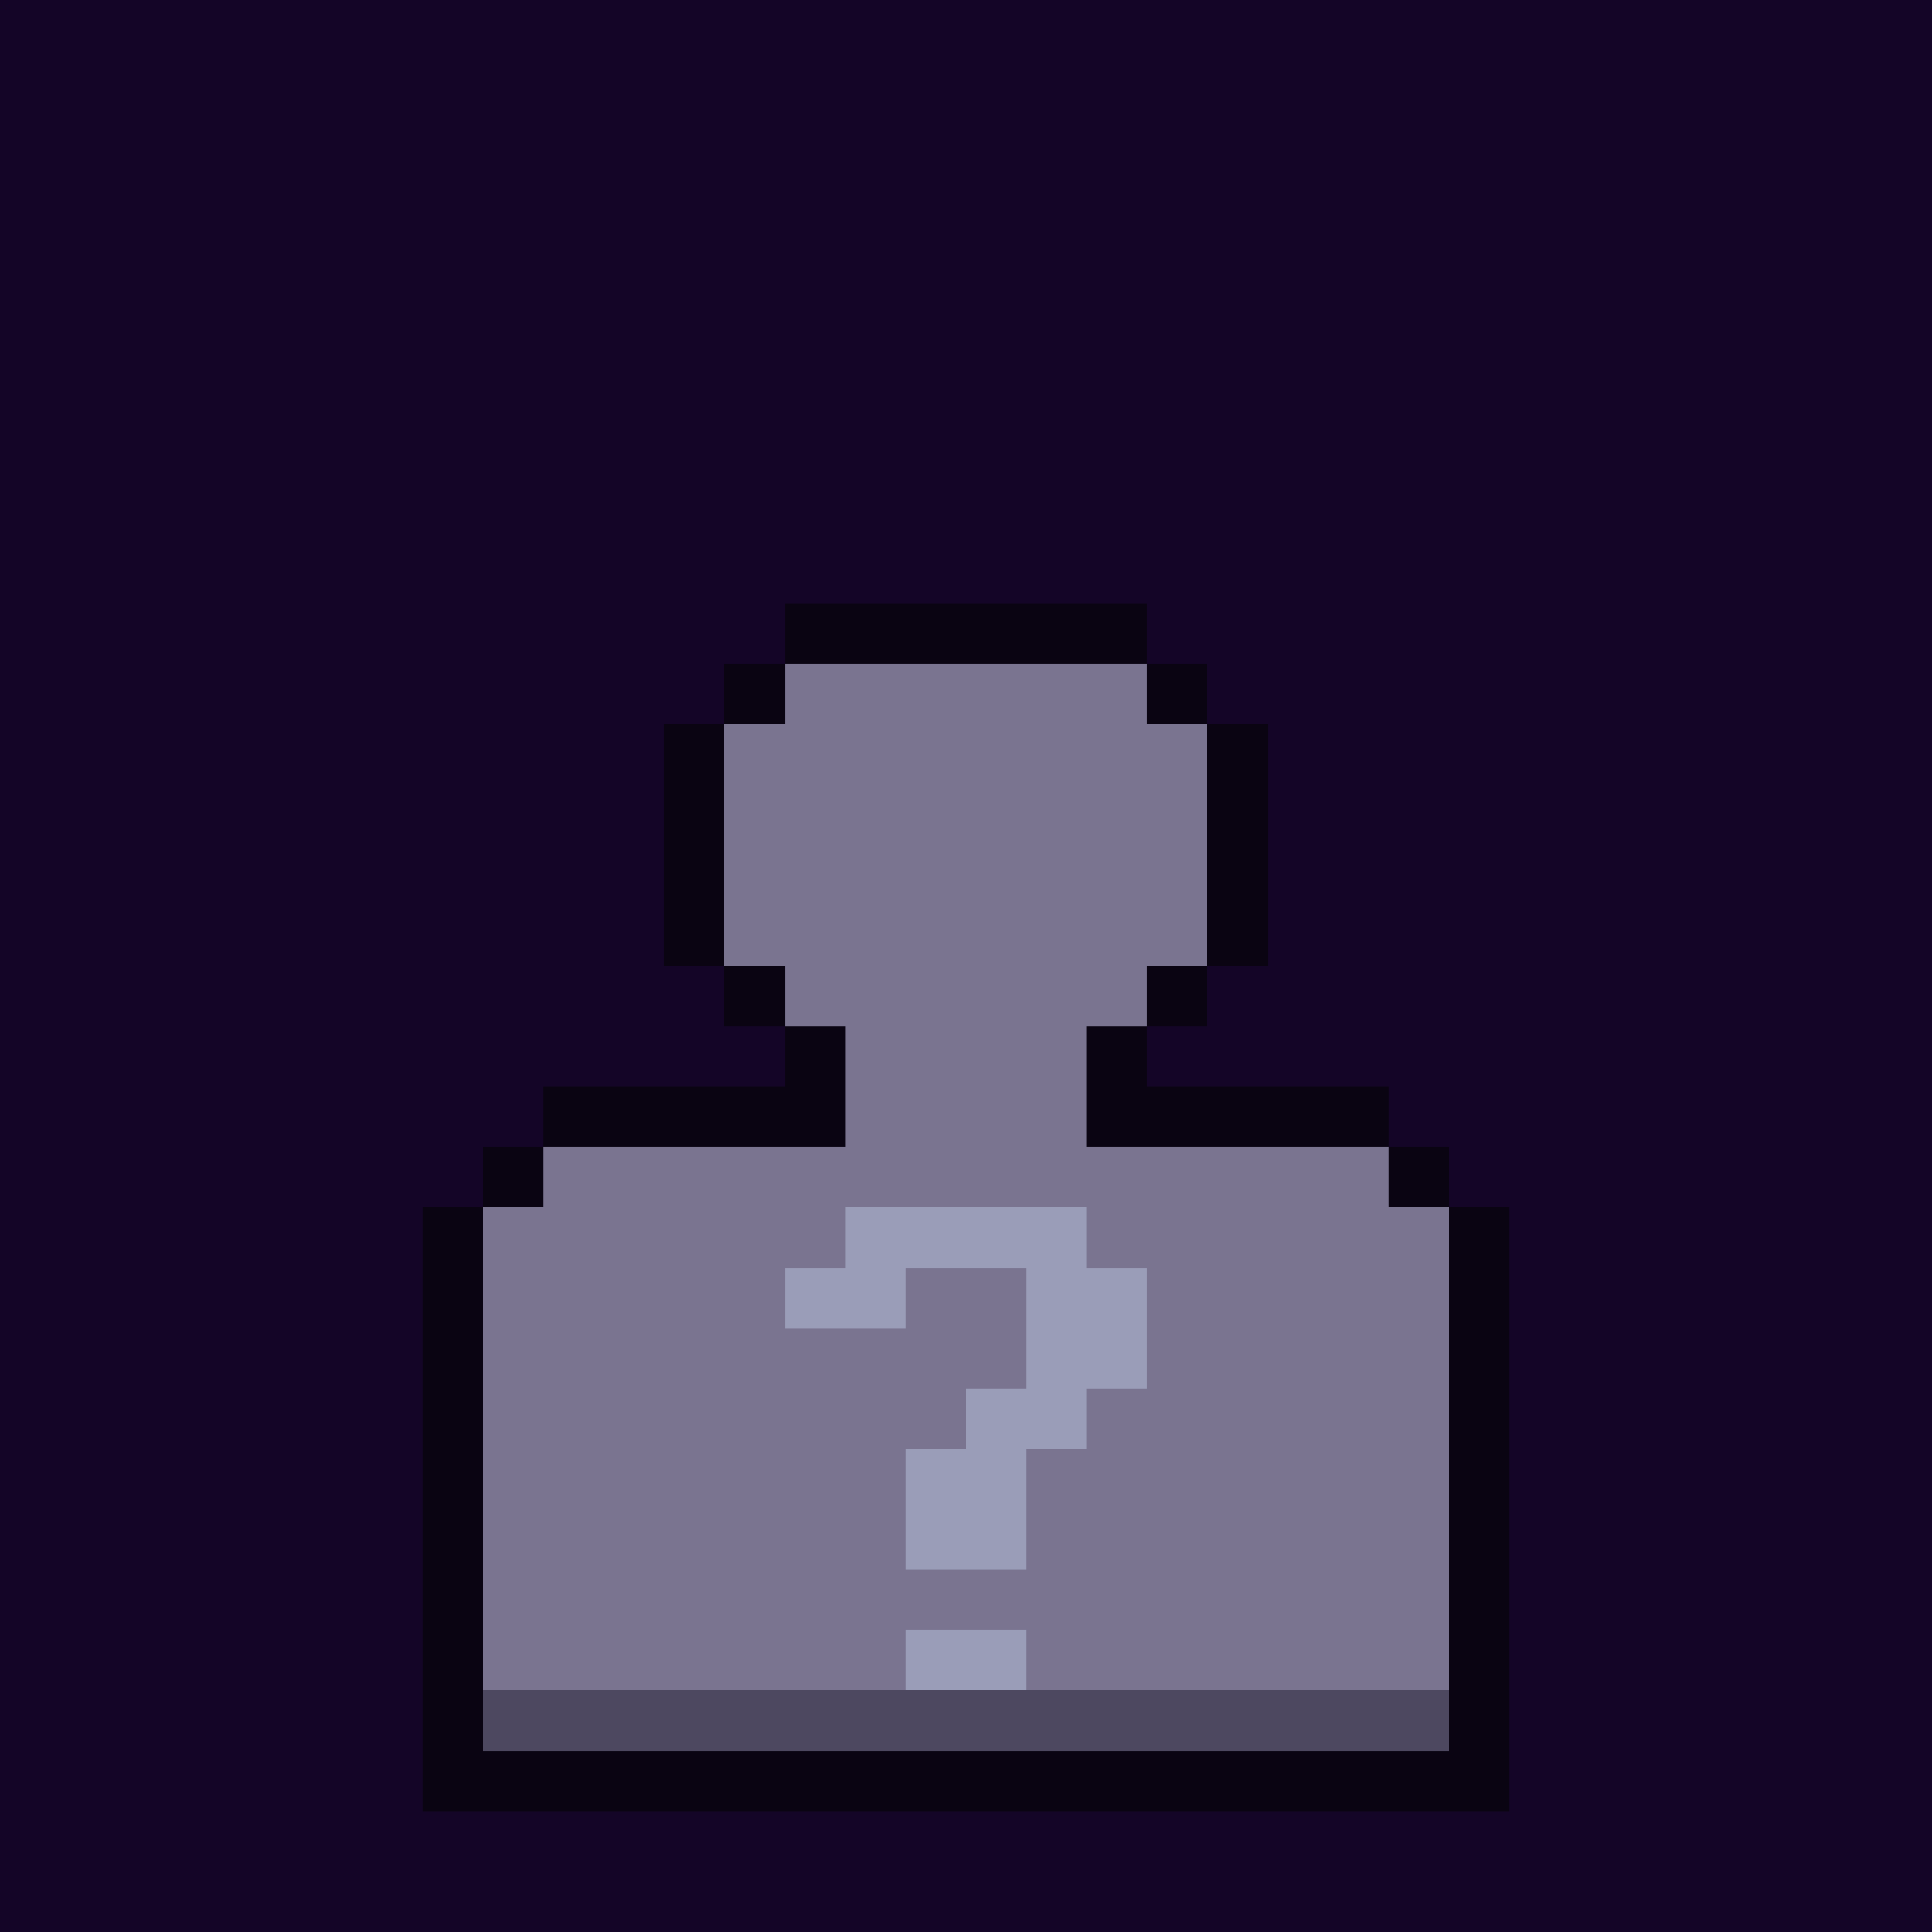
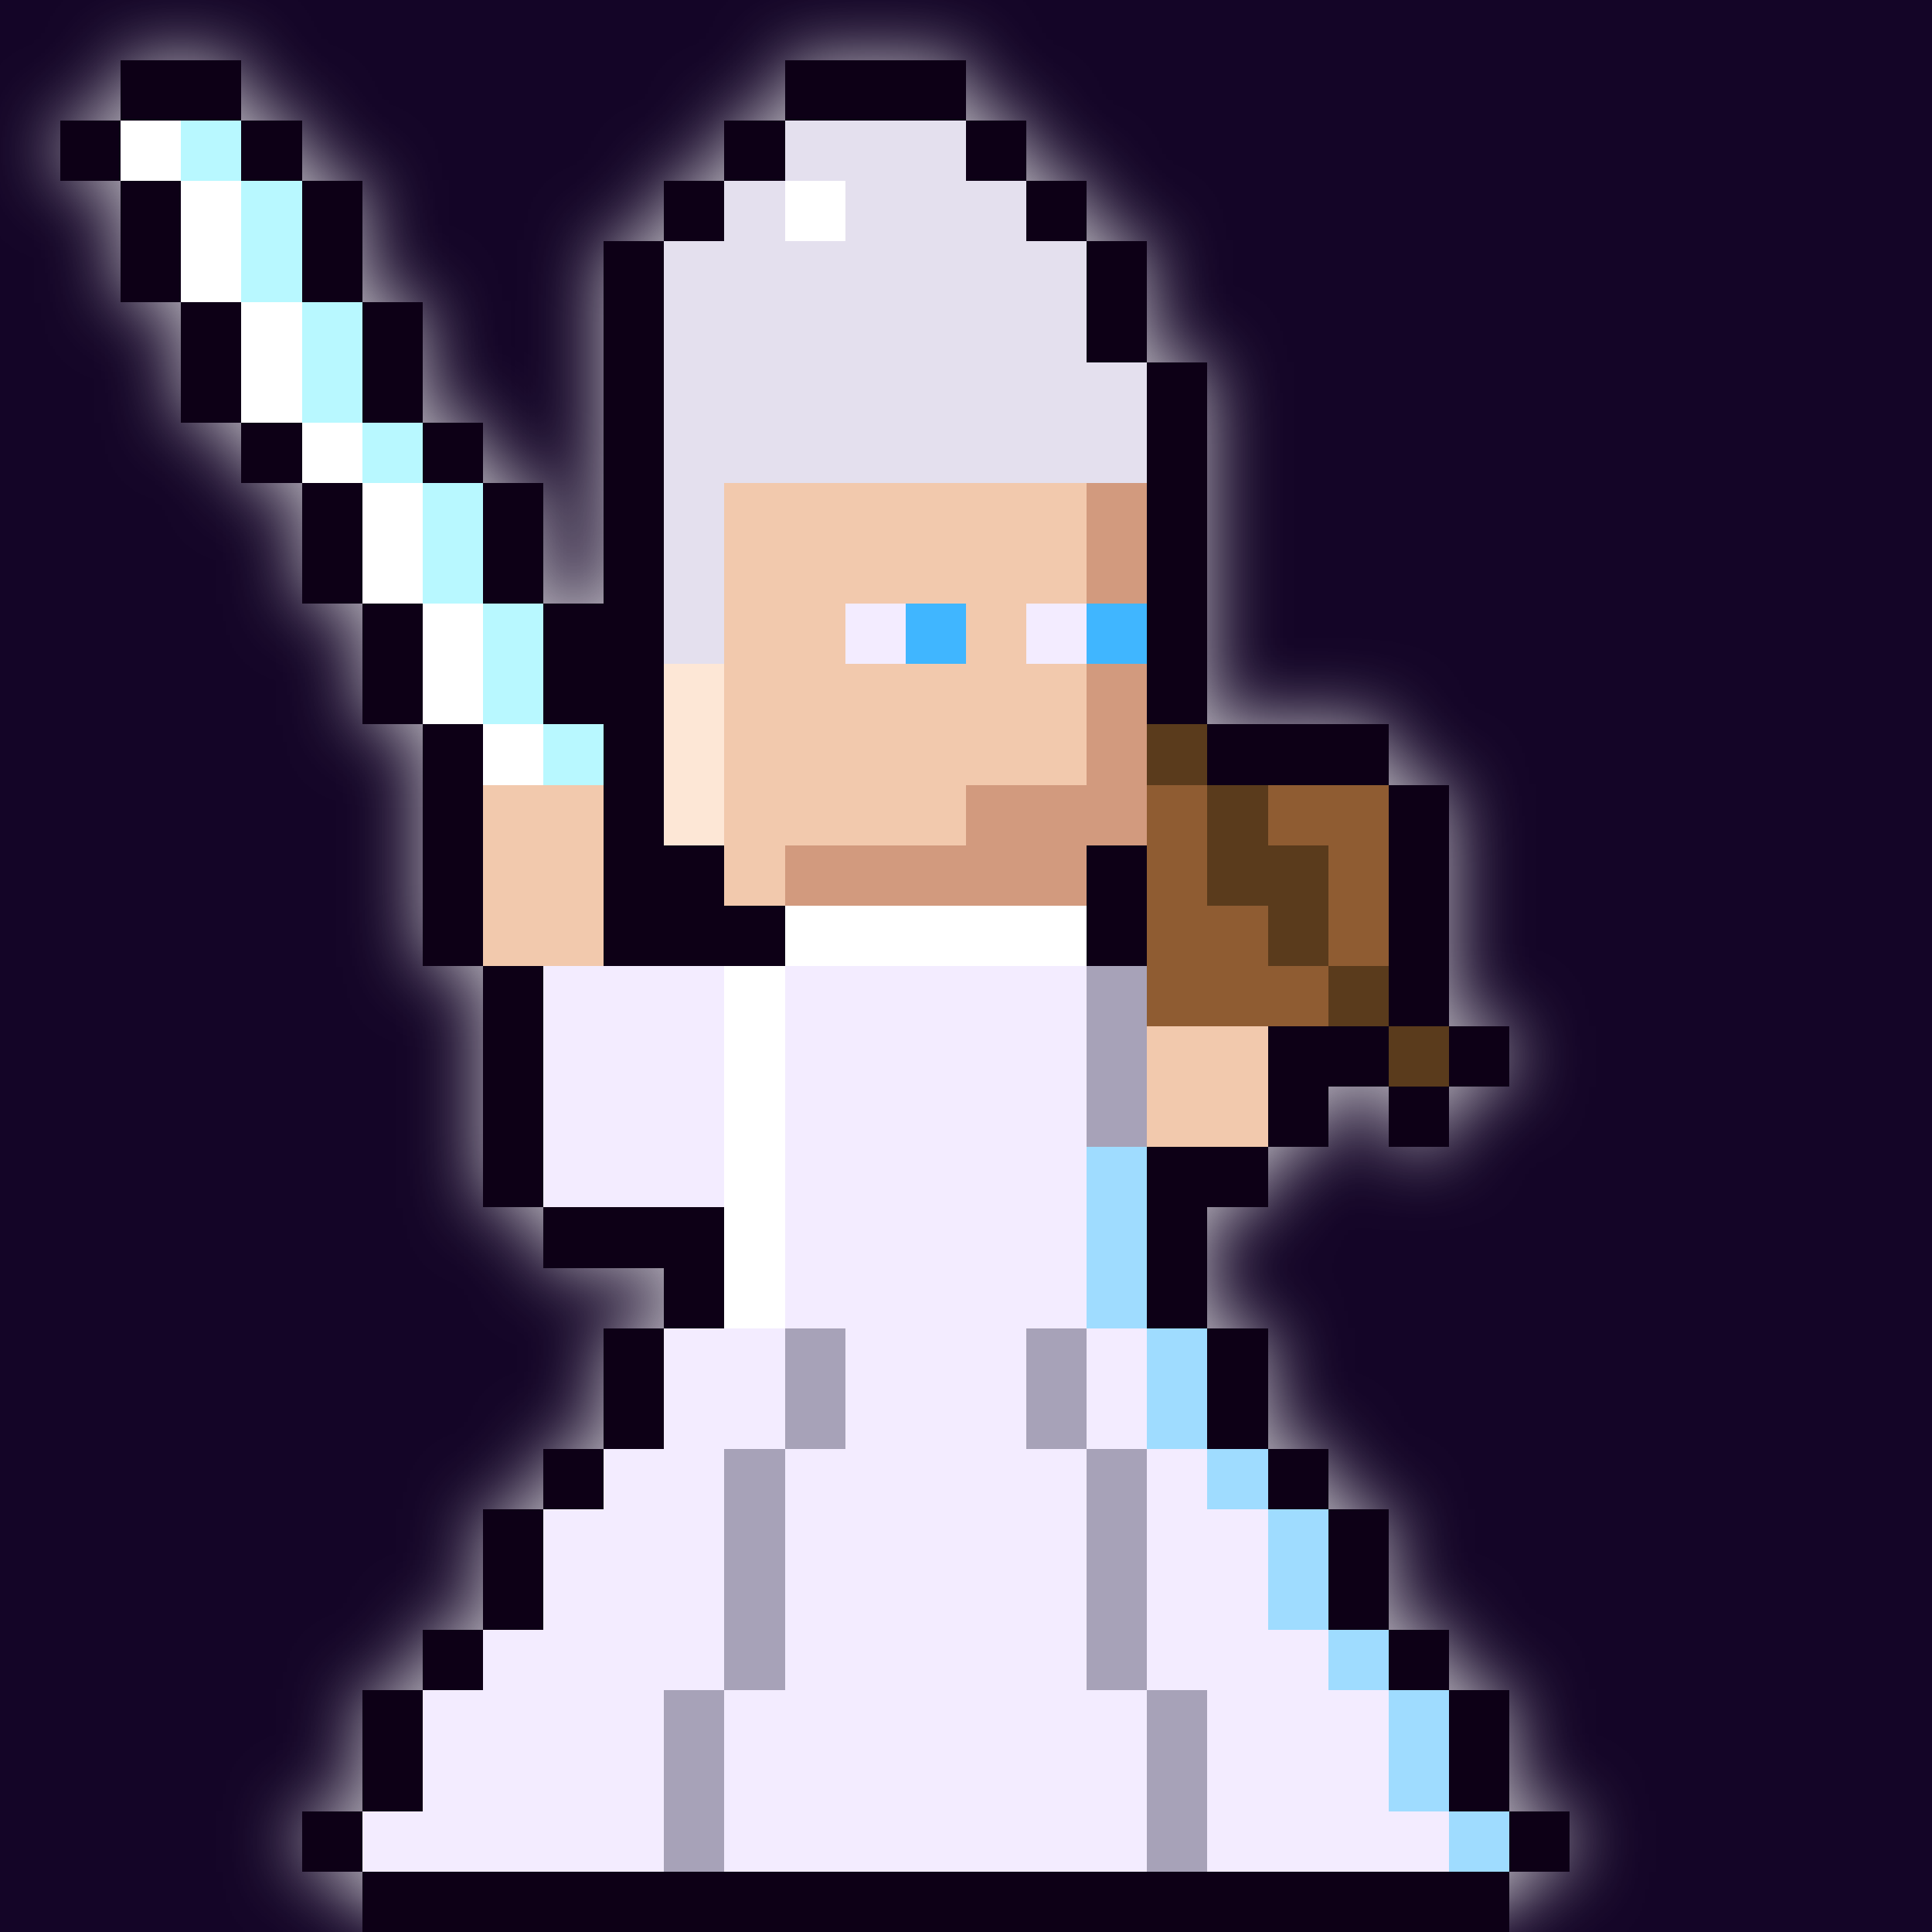
<svg xmlns="http://www.w3.org/2000/svg" width="128" height="128" viewBox="0 0 32 32" shape-rendering="crispEdges">
+   <filter id="glow-isolde" x="-20%" y="-20%" width="140%" height="140%">
+     <feDropShadow dx="0" dy="0" stdDeviation="0.6" flood-color="#ffffff" flood-opacity="0.75" />
+   </filter>
  <rect width="32" height="32" fill="#140527" />
-   <path fill="#0a0412" d="M13 10h6v1h-6zM12 11h1v1h-1zM19 11h1v1h-1zM11 12h1v1h-1zM20 12h1v1h-1zM11 13h1v1h-1zM20 13h1v1h-1zM11 14h1v1h-1zM20 14h1v1h-1zM11 15h1v1h-1zM20 15h1v1h-1zM12 16h1v1h-1zM19 16h1v1h-1zM13 17h1v1h-1zM18 17h1v1h-1zM9 18h5v1h-5zM18 18h5v1h-5zM8 19h1v1h-1zM23 19h1v1h-1zM7 20h1v1h-1zM24 20h1v1h-1zM7 21h1v1h-1zM24 21h1v1h-1zM7 22h1v1h-1zM24 22h1v1h-1zM7 23h1v1h-1zM24 23h1v1h-1zM7 24h1v1h-1zM24 24h1v1h-1zM7 25h1v1h-1zM24 25h1v1h-1zM7 26h1v1h-1zM24 26h1v1h-1zM7 27h1v1h-1zM24 27h1v1h-1zM7 28h1v1h-1zM24 28h1v1h-1zM7 29h18v1h-18z" />
-   <path fill="#7a7490" d="M13 11h6v1h-6zM12 12h8v1h-8zM12 13h8v1h-8zM12 14h8v1h-8zM12 15h8v1h-8zM13 16h6v1h-6zM14 17h4v1h-4zM14 18h4v1h-4zM9 19h14v1h-14zM8 20h6v1h-6zM18 20h6v1h-6zM8 21h5v1h-5zM15 21h2v1h-2zM19 21h5v1h-5zM8 22h9v1h-9zM19 22h5v1h-5zM8 23h8v1h-8zM18 23h6v1h-6zM8 24h7v1h-7zM17 24h7v1h-7zM8 25h7v1h-7zM17 25h7v1h-7zM8 26h16v1h-16zM8 27h7v1h-7zM17 27h7v1h-7z" />
-   <path fill="#9a9db8" d="M14 20h4v1h-4zM13 21h2v1h-2zM17 21h2v1h-2zM17 22h2v1h-2zM16 23h2v1h-2zM15 24h2v1h-2zM15 25h2v1h-2zM15 27h2v1h-2z" />
-   <path fill="#4d4860" d="M8 28h16v1h-16z" />
+   <g filter="url(#glow-isolde)">
+     <path fill="#0a0412" d="M2 1h2v1h-2zM13 1h3v1h-3zM1 2h1v1h-1zM4 2h1v1h-1zM12 2h1v1h-1zM16 2h1v1h-1zM2 3h1v1h-1zM5 3h1v1h-1zM11 3h1v1h-1zM17 3h1v1h-1zM2 4h1v1h-1zM5 4h1v1h-1zM10 4h1v1h-1zM18 4h1v1h-1zM3 5h1v1h-1zM6 5h1v1h-1zM10 5h1v1h-1zM18 5h1v1h-1zM3 6h1v1h-1zM6 6h1v1h-1zM10 6h1v1h-1zM19 6h1v1h-1zM4 7h1v1h-1zM7 7h1v1h-1zM10 7h1v1h-1zM19 7h1v1h-1zM5 8h1v1h-1zM8 8h1v1h-1zM10 8h1v1h-1zM19 8h1v1h-1zM5 9h1v1h-1zM8 9h1v1h-1zM10 9h1v1h-1zM19 9h1v1h-1zM6 10h1v1h-1zM9 10h2v1h-2zM19 10h1v1h-1zM6 11h1v1h-1zM9 11h2v1h-2zM19 11h1v1h-1zM7 12h1v1h-1zM10 12h1v1h-1zM20 12h3v1h-3zM7 13h1v1h-1zM10 13h1v1h-1zM23 13h1v1h-1zM7 14h1v1h-1zM10 14h2v1h-2zM18 14h1v1h-1zM23 14h1v1h-1zM7 15h1v1h-1zM10 15h3v1h-3zM18 15h1v1h-1zM23 15h1v1h-1zM8 16h1v1h-1zM23 16h1v1h-1zM8 17h1v1h-1zM21 17h2v1h-2zM24 17h1v1h-1zM8 18h1v1h-1zM21 18h1v1h-1zM23 18h1v1h-1zM8 19h1v1h-1zM19 19h2v1h-2zM9 20h3v1h-3zM19 20h1v1h-1zM11 21h1v1h-1zM19 21h1v1h-1zM10 22h1v1h-1zM20 22h1v1h-1zM10 23h1v1h-1zM20 23h1v1h-1zM9 24h1v1h-1zM21 24h1v1h-1zM8 25h1v1h-1zM22 25h1v1h-1zM8 26h1v1h-1zM22 26h1v1h-1zM7 27h1v1h-1zM23 27h1v1h-1zM6 28h1v1h-1zM24 28h1v1h-1zM6 29h1v1h-1zM24 29h1v1h-1zM5 30h1v1h-1zM25 30h1v1h-1zM6 31h19v1h-19z" />
+     <path fill="#ffffff" d="M2 2h1v1h-1zM3 3h1v1h-1zM13 3h1v1h-1zM3 4h1v1h-1zM4 5h1v1h-1zM4 6h1v1h-1zM5 7h1v1h-1zM6 8h1v1h-1zM6 9h1v1h-1zM7 10h1v1h-1zM7 11h1v1h-1zM8 12h1v1h-1zM13 15h5v1h-5zM12 16h1v1h-1zM12 17h1v1h-1zM12 18h1v1h-1zM12 19h1v1h-1zM12 20h1v1h-1zM12 21h1v1h-1z" />
+     <path fill="#b8f8ff" d="M3 2h1v1h-1zM4 3h1v1h-1zM4 4h1v1h-1zM5 5h1v1h-1zM5 6h1v1h-1zM6 7h1v1h-1zM7 8h1v1h-1zM7 9h1v1h-1zM8 10h1v1h-1zM8 11h1v1h-1zM9 12h1v1h-1z" />
+     <path fill="#e4e0ee" d="M13 2h3v1h-3zM12 3h1v1h-1zM14 3h3v1h-3zM11 4h7v1h-7zM11 5h7v1h-7zM11 6h8v1h-8zM11 7h8v1h-8zM11 8h1v1h-1zM11 9h1v1h-1zM11 10h1v1h-1z" />
+     <path fill="#f2c9ad" d="M12 8h6v1h-6zM12 9h6v1h-6zM12 10h2v1h-2zM16 10h1v1h-1zM12 11h6v1h-6zM12 12h6v1h-6zM8 13h2v1h-2zM12 13h4v1h-4zM8 14h2v1h-2zM12 14h1v1h-1zM8 15h2v1h-2zM19 17h2v1h-2zM19 18h2v1h-2z" />
+     <path fill="#d29a7e" d="M18 8h1v1h-1zM18 9h1v1h-1zM18 11h1v1h-1zM18 12h1v1h-1zM16 13h3v1h-3zM13 14h5v1h-5z" />
+     <path fill="#f3ecff" d="M14 10h1v1h-1zM17 10h1v1h-1zM9 16h3v1h-3zM13 16h5v1h-5zM9 17h3v1h-3zM13 17h5v1h-5zM9 18h3v1h-3zM13 18h5v1h-5zM9 19h3v1h-3zM13 19h5v1h-5zM13 20h5v1h-5zM13 21h5v1h-5zM11 22h2v1h-2zM14 22h3v1h-3zM18 22h1v1h-1zM11 23h2v1h-2zM14 23h3v1h-3zM18 23h1v1h-1zM10 24h2v1h-2zM13 24h5v1h-5zM19 24h1v1h-1zM9 25h3v1h-3zM13 25h5v1h-5zM19 25h2v1h-2zM9 26h3v1h-3zM13 26h5v1h-5zM19 26h2v1h-2zM8 27h4v1h-4zM13 27h5v1h-5zM19 27h3v1h-3zM7 28h4v1h-4zM12 28h7v1h-7zM20 28h3v1h-3zM7 29h4v1h-4zM12 29h7v1h-7zM20 29h3v1h-3zM6 30h5v1h-5zM12 30h7v1h-7zM20 30h4v1h-4z" />
+     <path fill="#3fb6ff" d="M15 10h1v1h-1zM18 10h1v1h-1z" />
+     <path fill="#fde7d6" d="M11 11h1v1h-1zM11 12h1v1h-1zM11 13h1v1h-1z" />
+     <path fill="#5a3a1e" d="M19 12h1v1h-1zM20 13h1v1h-1zM20 14h2v1h-2zM21 15h1v1h-1zM22 16h1v1h-1zM23 17h1v1h-1z" />
+     <path fill="#8f5c32" d="M19 13h1v1h-1zM21 13h2v1h-2zM19 14h1v1h-1zM22 14h1v1h-1zM19 15h2v1h-2zM22 15h1v1h-1zM19 16h3v1h-3z" />
+     <path fill="#a7a2b8" d="M18 16h1v1h-1zM18 17h1v1h-1zM18 18h1v1h-1zM13 22h1v1h-1zM17 22h1v1h-1zM13 23h1v1h-1zM17 23h1v1h-1zM12 24h1v1h-1zM18 24h1v1h-1zM12 25h1v1h-1zM18 25h1v1h-1zM12 26h1v1h-1zM18 26h1v1h-1zM12 27h1v1h-1zM18 27h1v1h-1zM11 28h1v1h-1zM19 28h1v1h-1zM11 29h1v1h-1zM19 29h1v1h-1zM11 30h1v1h-1zM19 30h1v1h-1z" />
+     <path fill="#9fdcff" d="M18 19h1v1h-1zM18 20h1v1h-1zM18 21h1v1h-1zM19 22h1v1h-1zM19 23h1v1h-1zM20 24h1v1h-1zM21 25h1v1h-1zM21 26h1v1h-1zM22 27h1v1h-1zM23 28h1v1h-1zM23 29h1v1h-1zM24 30h1v1h-1z" />
+   </g>
</svg>
